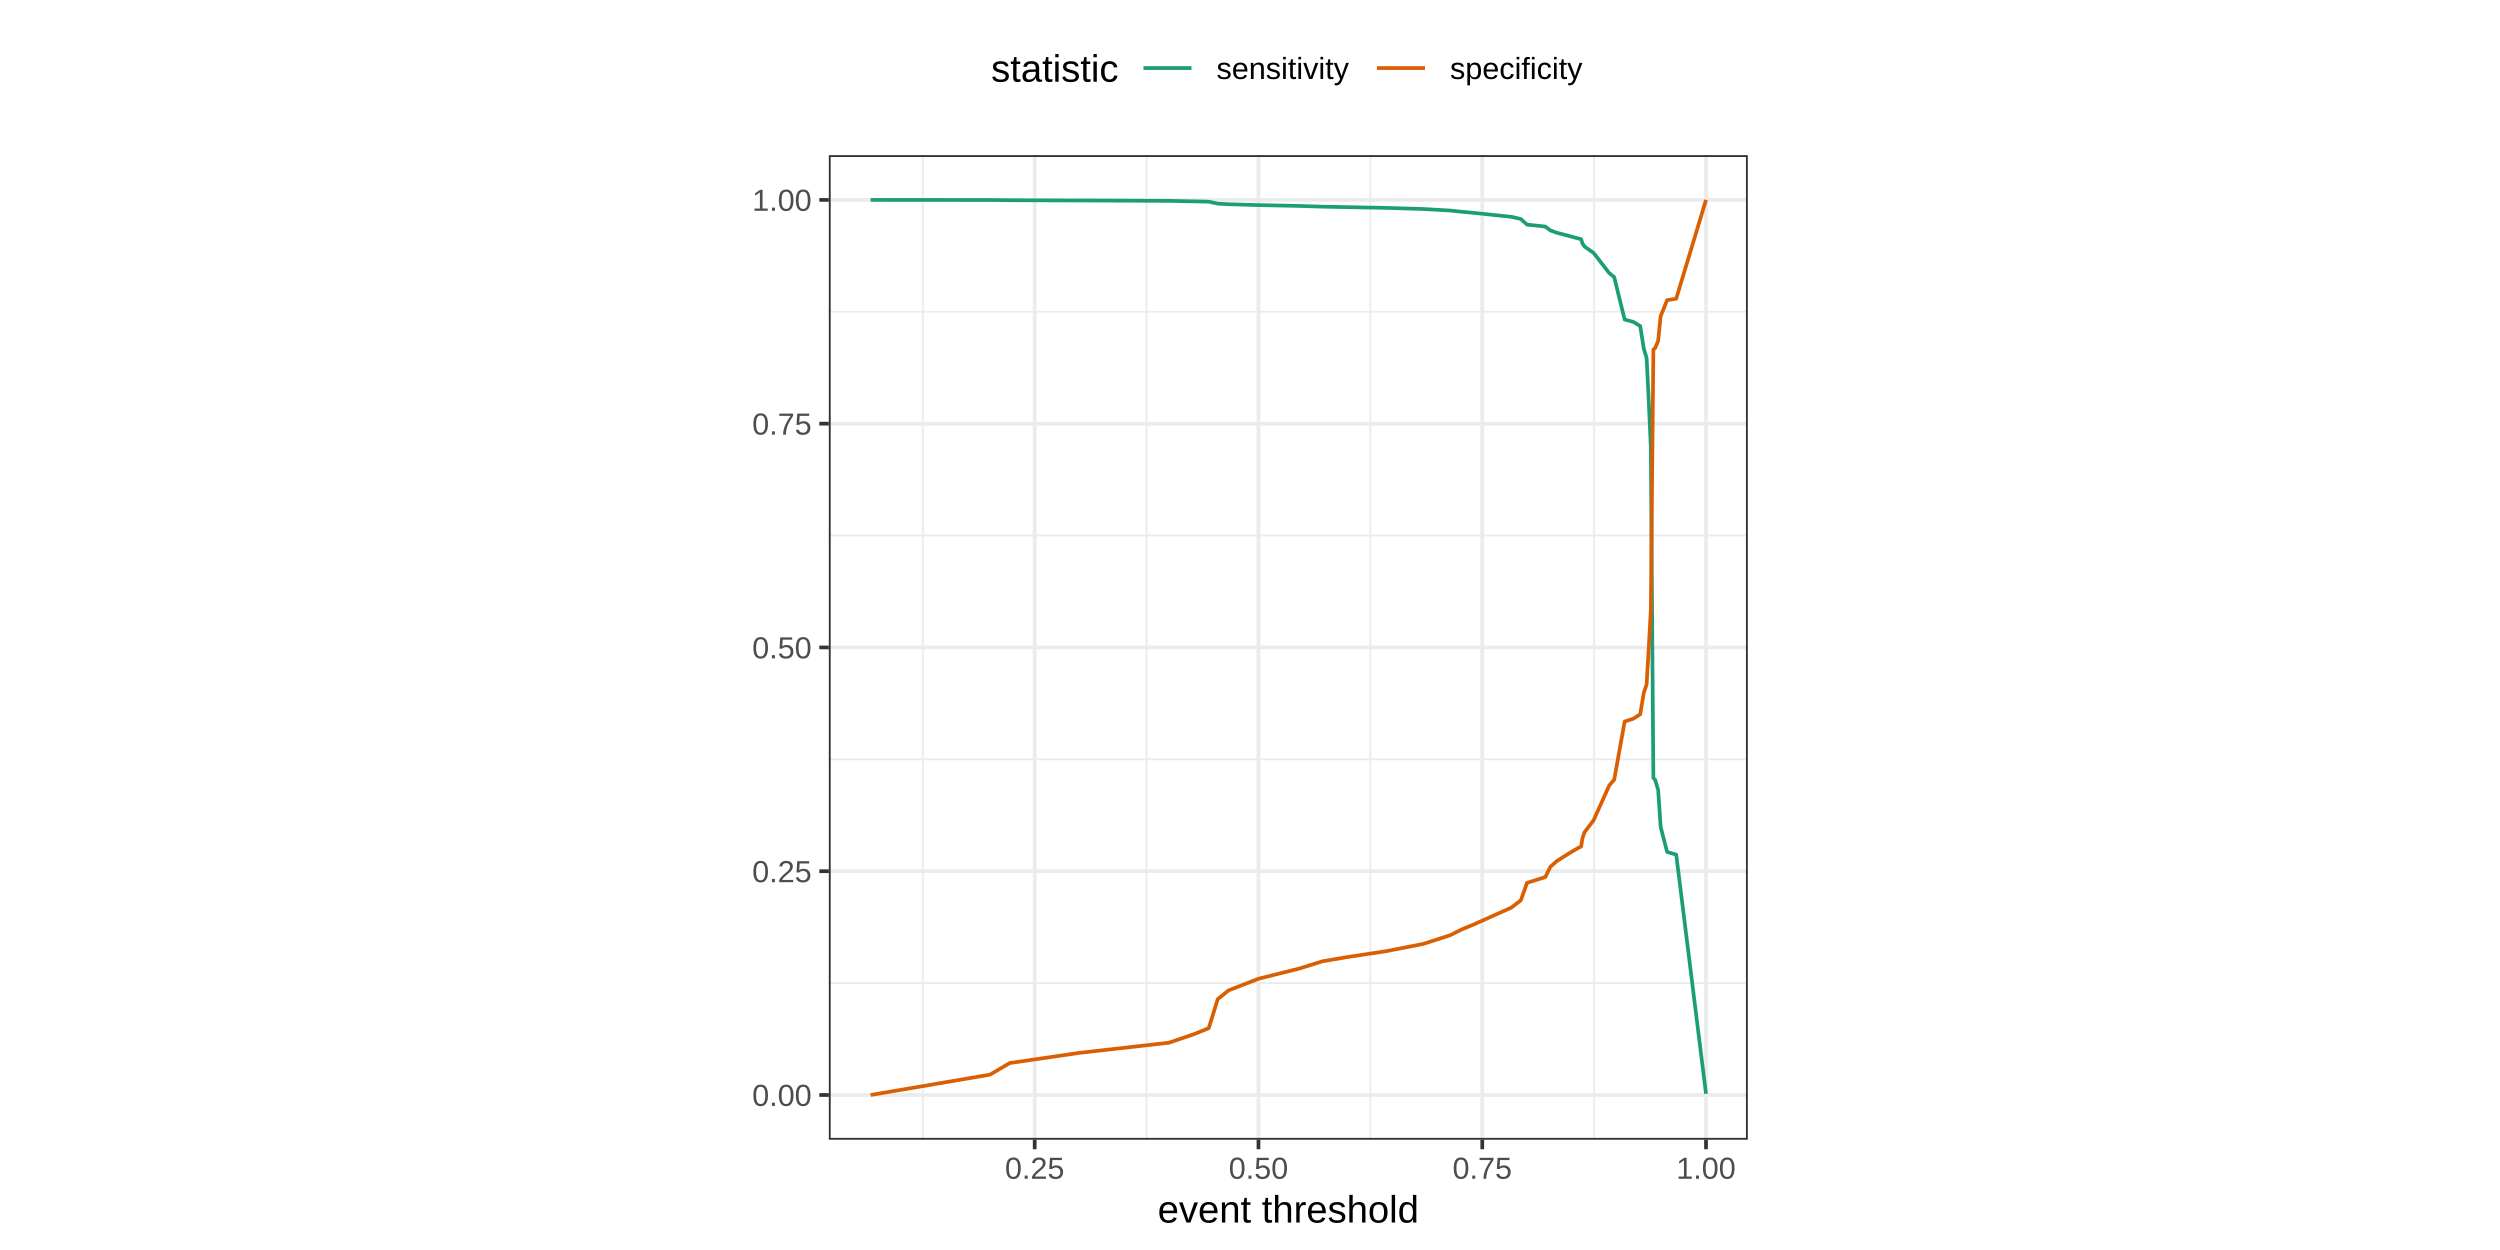
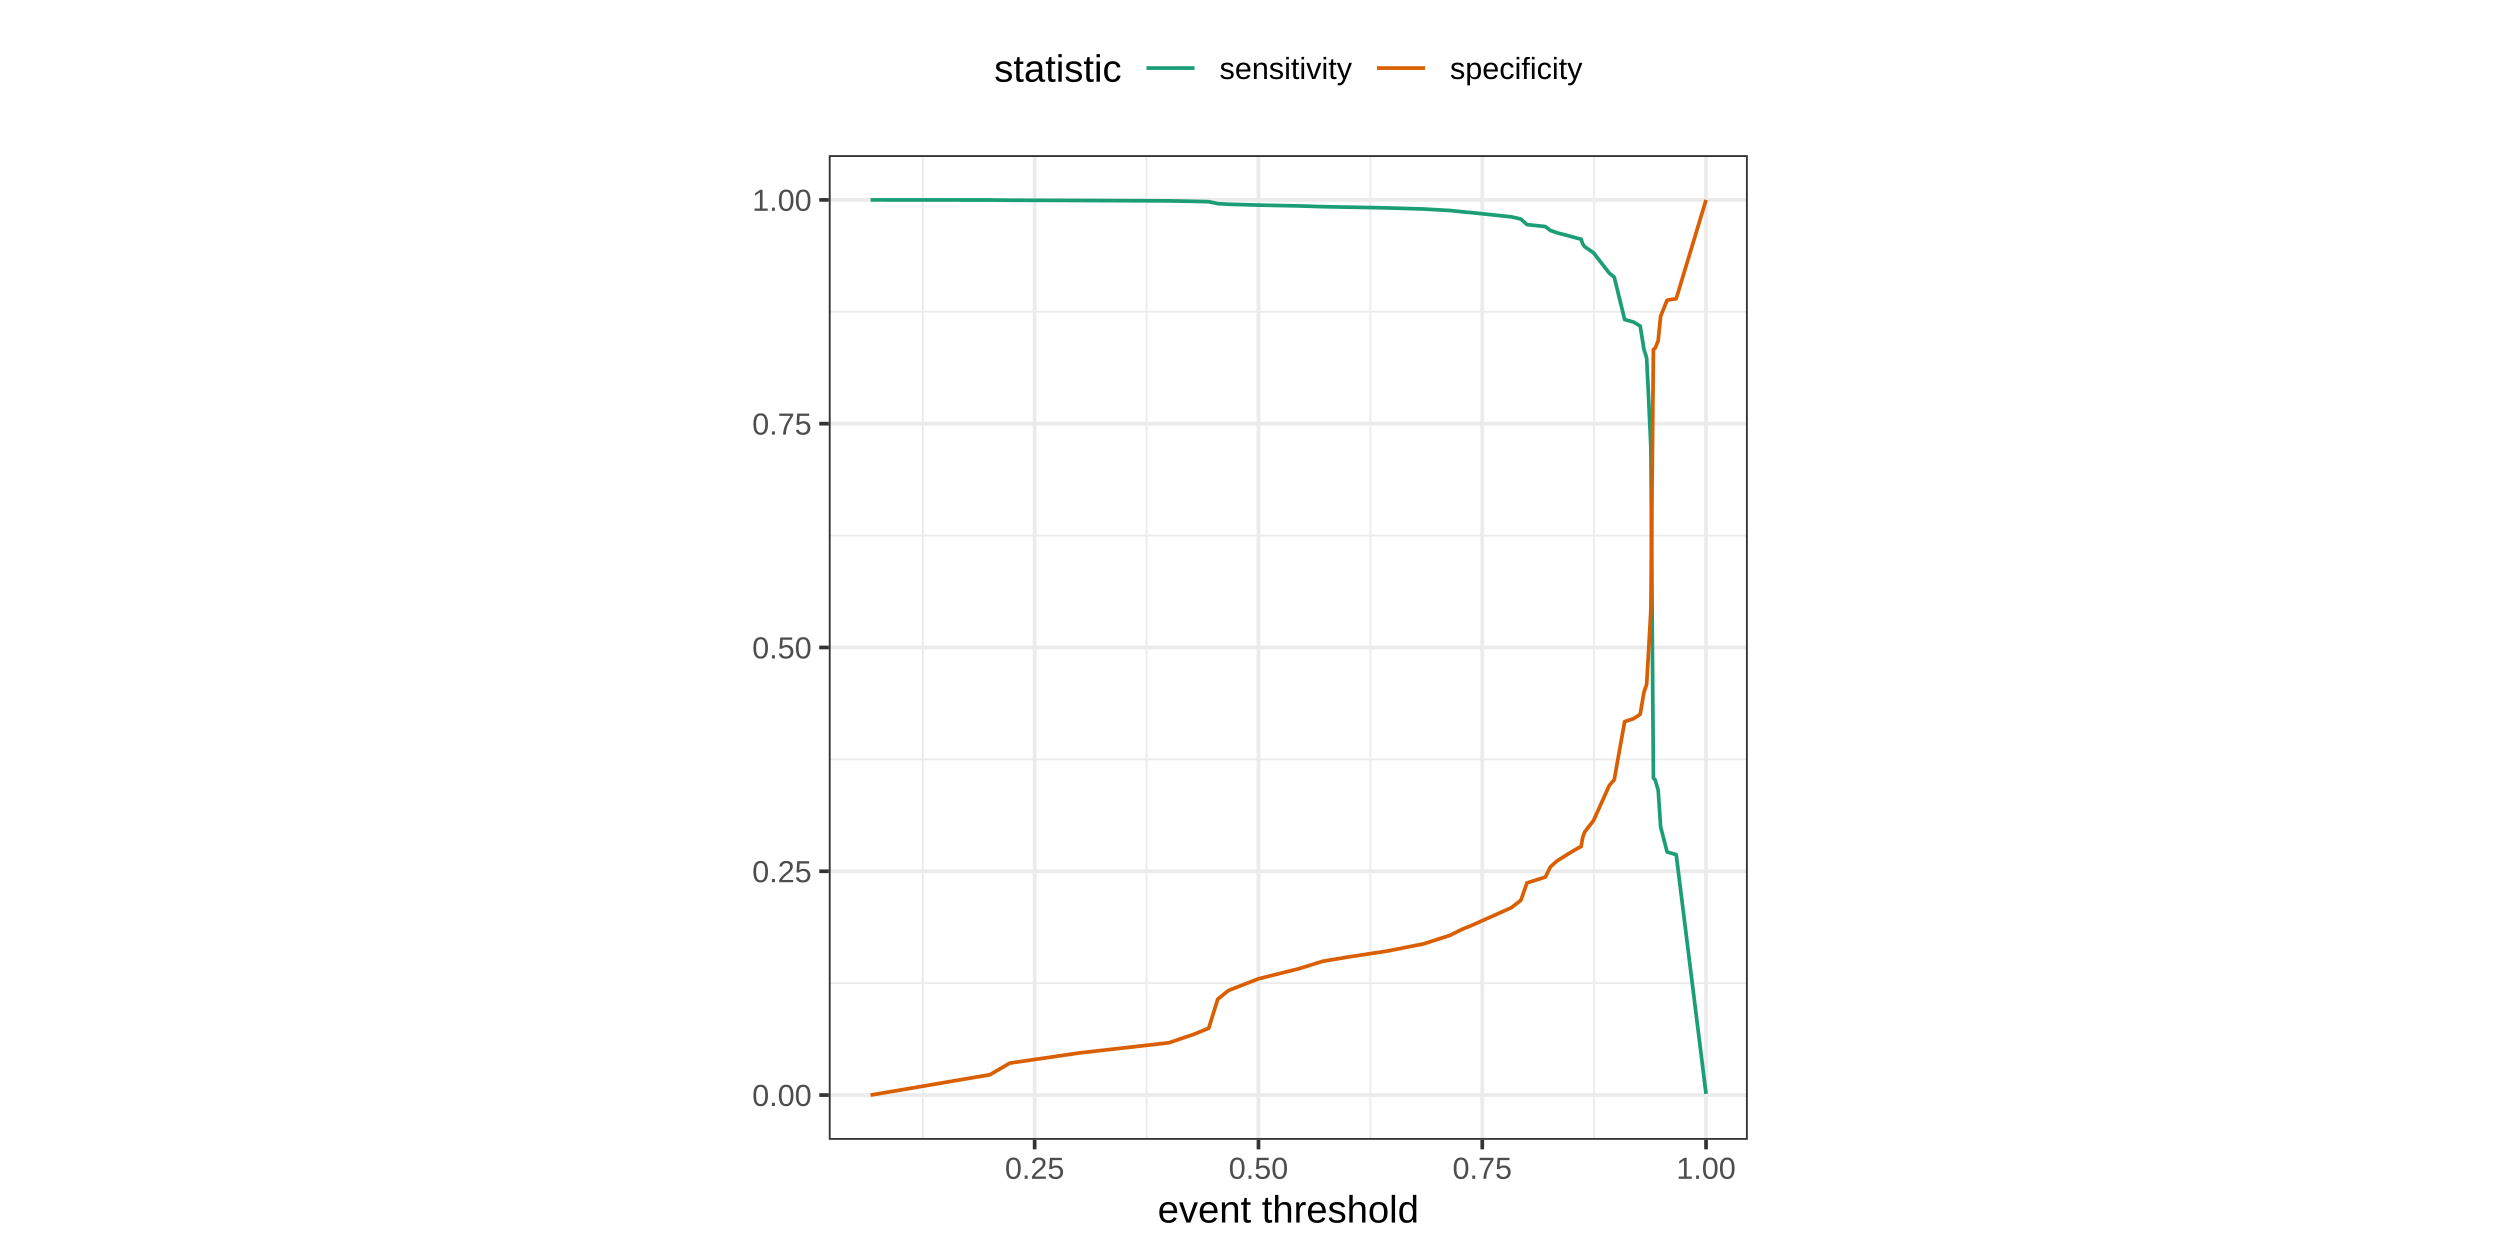
<svg xmlns="http://www.w3.org/2000/svg" class="svglite" width="720.00pt" height="360.00pt" viewBox="0 0 720.00 360.00">
  <defs>
    <style type="text/css">
    .svglite line, .svglite polyline, .svglite polygon, .svglite path, .svglite rect, .svglite circle {
      fill: none;
      stroke: #000000;
      stroke-linecap: round;
      stroke-linejoin: round;
      stroke-miterlimit: 10.00;
    }
    .svglite text {
      white-space: pre;
    }
  </style>
  </defs>
  <rect width="100%" height="100%" style="stroke: none; fill: #FFFFFF;" />
  <defs>
    <clipPath id="cpMC4wMHw3MjAuMDB8MC4wMHwzNjAuMDA=">
      <rect x="0.00" y="0.00" width="720.00" height="360.00" />
    </clipPath>
  </defs>
  <g clip-path="url(#cpMC4wMHw3MjAuMDB8MC4wMHwzNjAuMDA=)">
</g>
  <defs>
-     <clipPath id="cpMjExLjE2fDUwOC44NHwwLjAwfDM2MC4wMA==">
-       <rect x="211.16" y="0.00" width="297.69" height="360.00" />
+     <clipPath id="cpMjExLjE1fDUwOC44NXwwLjAwfDM2MC4wMA==">
+       <rect x="211.15" y="0.00" width="297.70" height="360.00" />
    </clipPath>
  </defs>
-   <g clip-path="url(#cpMjExLjE2fDUwOC44NHwwLjAwfDM2MC4wMA==)">
-     <rect x="211.16" y="0.00" width="297.69" height="360.00" style="stroke-width: 1.07; stroke: #FFFFFF; fill: #FFFFFF;" />
+   <g clip-path="url(#cpMjExLjE1fDUwOC44NXwwLjAwfDM2MC4wMA==)">
+     <rect x="211.15" y="0.00" width="297.70" height="360.00" style="stroke-width: 1.07; stroke: #FFFFFF; fill: #FFFFFF;" />
  </g>
  <g clip-path="url(#cpMC4wMHw3MjAuMDB8MC4wMHwzNjAuMDA=)">
</g>
  <defs>
-     <clipPath id="cpMjM4LjcwfDUwMy4zNnw0NC42OHwzMjguMjU=">
-       <rect x="238.70" y="44.68" width="264.67" height="283.57" />
+     <clipPath id="cpMjM4LjY5fDUwMy4zN3w0NC42OHwzMjguMjc=">
+       <rect x="238.69" y="44.68" width="264.68" height="283.59" />
    </clipPath>
  </defs>
-   <g clip-path="url(#cpMjM4LjcwfDUwMy4zNnw0NC42OHwzMjguMjU=)">
-     <rect x="238.70" y="44.68" width="264.67" height="283.57" style="stroke-width: 1.07; stroke: none; fill: #FFFFFF;" />
-     <polyline points="238.70,283.14 503.36,283.14 " style="stroke-width: 0.53; stroke: #EBEBEB; stroke-linecap: butt;" />
-     <polyline points="238.70,218.69 503.36,218.69 " style="stroke-width: 0.53; stroke: #EBEBEB; stroke-linecap: butt;" />
-     <polyline points="238.70,154.24 503.36,154.24 " style="stroke-width: 0.53; stroke: #EBEBEB; stroke-linecap: butt;" />
-     <polyline points="238.70,89.79 503.36,89.79 " style="stroke-width: 0.53; stroke: #EBEBEB; stroke-linecap: butt;" />
-     <polyline points="265.76,328.25 265.76,44.68 " style="stroke-width: 0.53; stroke: #EBEBEB; stroke-linecap: butt;" />
-     <polyline points="330.21,328.25 330.21,44.68 " style="stroke-width: 0.53; stroke: #EBEBEB; stroke-linecap: butt;" />
-     <polyline points="394.66,328.25 394.66,44.68 " style="stroke-width: 0.53; stroke: #EBEBEB; stroke-linecap: butt;" />
-     <polyline points="459.11,328.25 459.11,44.68 " style="stroke-width: 0.53; stroke: #EBEBEB; stroke-linecap: butt;" />
-     <polyline points="238.70,315.36 503.36,315.36 " style="stroke-width: 1.07; stroke: #EBEBEB; stroke-linecap: butt;" />
-     <polyline points="238.70,250.91 503.36,250.91 " style="stroke-width: 1.07; stroke: #EBEBEB; stroke-linecap: butt;" />
-     <polyline points="238.70,186.46 503.36,186.46 " style="stroke-width: 1.07; stroke: #EBEBEB; stroke-linecap: butt;" />
-     <polyline points="238.70,122.02 503.36,122.02 " style="stroke-width: 1.07; stroke: #EBEBEB; stroke-linecap: butt;" />
-     <polyline points="238.70,57.57 503.36,57.57 " style="stroke-width: 1.07; stroke: #EBEBEB; stroke-linecap: butt;" />
-     <polyline points="297.99,328.25 297.99,44.68 " style="stroke-width: 1.07; stroke: #EBEBEB; stroke-linecap: butt;" />
-     <polyline points="362.44,328.25 362.44,44.68 " style="stroke-width: 1.07; stroke: #EBEBEB; stroke-linecap: butt;" />
-     <polyline points="426.89,328.25 426.89,44.68 " style="stroke-width: 1.07; stroke: #EBEBEB; stroke-linecap: butt;" />
-     <polyline points="491.33,328.25 491.33,44.68 " style="stroke-width: 1.07; stroke: #EBEBEB; stroke-linecap: butt;" />
-     <polyline points="250.73,57.57 285.10,57.60 290.83,57.67 310.88,57.74 336.66,57.85 344.02,57.99 348.12,58.09 350.72,58.65 353.84,58.82 362.44,59.07 374.15,59.31 380.85,59.52 388.22,59.66 399.26,59.87 409.93,60.19 417.68,60.64 421.03,60.99 424.08,61.27 435.29,62.45 438.00,63.08 439.78,64.69 445.06,65.25 446.50,66.36 448.37,67.03 451.67,67.90 454.51,68.67 455.36,68.88 455.78,70.17 456.38,71.04 458.94,72.82 463.46,78.65 464.89,79.81 467.90,92.03 470.43,92.72 472.38,93.91 473.43,100.51 474.15,102.85 474.24,103.34 474.52,109.24 474.69,112.24 475.44,128.93 476.17,224.06 476.69,224.62 477.55,227.52 477.97,233.70 478.27,238.17 480.13,245.36 482.75,246.13 491.33,315.01 " style="stroke-width: 1.07; stroke: #1B9E77; stroke-linecap: butt;" />
-     <polyline points="250.73,315.36 285.10,309.50 290.83,306.15 310.88,303.22 336.66,300.30 344.02,297.78 348.12,296.11 350.72,287.74 353.84,285.23 362.44,281.88 374.15,278.95 380.85,276.86 388.22,275.60 399.26,273.93 409.93,271.84 417.68,269.33 421.03,267.65 424.08,266.40 435.29,261.38 438.00,259.28 439.78,254.26 445.06,252.59 446.50,249.66 448.37,247.98 451.67,245.89 454.51,244.22 455.36,243.80 455.78,241.29 456.38,239.61 458.94,236.27 463.46,226.22 464.89,224.55 467.90,207.81 470.43,206.97 472.38,205.71 473.43,199.44 474.15,197.35 474.24,196.93 474.52,191.90 474.69,189.39 475.44,175.58 476.17,100.67 476.69,100.25 477.55,98.16 477.97,93.98 478.27,91.05 480.13,86.44 482.75,86.02 491.33,57.57 " style="stroke-width: 1.07; stroke: #D95F02; stroke-linecap: butt;" />
-     <rect x="238.70" y="44.68" width="264.67" height="283.57" style="stroke-width: 1.07; stroke: #333333;" />
+   <g clip-path="url(#cpMjM4LjY5fDUwMy4zN3w0NC42OHwzMjguMjc=)">
+     <rect x="238.69" y="44.68" width="264.68" height="283.59" style="stroke-width: 1.07; stroke: none; fill: #FFFFFF;" />
+     <polyline points="238.69,283.15 503.37,283.15 " style="stroke-width: 0.53; stroke: #EBEBEB; stroke-linecap: butt;" />
+     <polyline points="238.69,218.70 503.37,218.70 " style="stroke-width: 0.53; stroke: #EBEBEB; stroke-linecap: butt;" />
+     <polyline points="238.69,154.25 503.37,154.25 " style="stroke-width: 0.53; stroke: #EBEBEB; stroke-linecap: butt;" />
+     <polyline points="238.69,89.79 503.37,89.79 " style="stroke-width: 0.53; stroke: #EBEBEB; stroke-linecap: butt;" />
+     <polyline points="265.76,328.27 265.76,44.68 " style="stroke-width: 0.53; stroke: #EBEBEB; stroke-linecap: butt;" />
+     <polyline points="330.21,328.27 330.21,44.68 " style="stroke-width: 0.53; stroke: #EBEBEB; stroke-linecap: butt;" />
+     <polyline points="394.66,328.27 394.66,44.68 " style="stroke-width: 0.53; stroke: #EBEBEB; stroke-linecap: butt;" />
+     <polyline points="459.11,328.27 459.11,44.68 " style="stroke-width: 0.53; stroke: #EBEBEB; stroke-linecap: butt;" />
+     <polyline points="238.69,315.38 503.37,315.38 " style="stroke-width: 1.07; stroke: #EBEBEB; stroke-linecap: butt;" />
+     <polyline points="238.69,250.92 503.37,250.92 " style="stroke-width: 1.07; stroke: #EBEBEB; stroke-linecap: butt;" />
+     <polyline points="238.69,186.47 503.37,186.47 " style="stroke-width: 1.07; stroke: #EBEBEB; stroke-linecap: butt;" />
+     <polyline points="238.69,122.02 503.37,122.02 " style="stroke-width: 1.07; stroke: #EBEBEB; stroke-linecap: butt;" />
+     <polyline points="238.69,57.57 503.37,57.57 " style="stroke-width: 1.07; stroke: #EBEBEB; stroke-linecap: butt;" />
+     <polyline points="297.98,328.27 297.98,44.68 " style="stroke-width: 1.07; stroke: #EBEBEB; stroke-linecap: butt;" />
+     <polyline points="362.44,328.27 362.44,44.68 " style="stroke-width: 1.07; stroke: #EBEBEB; stroke-linecap: butt;" />
+     <polyline points="426.89,328.27 426.89,44.68 " style="stroke-width: 1.07; stroke: #EBEBEB; stroke-linecap: butt;" />
+     <polyline points="491.34,328.27 491.34,44.68 " style="stroke-width: 1.07; stroke: #EBEBEB; stroke-linecap: butt;" />
+     <polyline points="250.72,57.57 285.09,57.60 290.82,57.67 310.87,57.74 336.66,57.85 344.02,57.99 348.11,58.09 350.72,58.65 353.84,58.82 362.44,59.07 374.16,59.31 380.85,59.52 388.22,59.66 399.27,59.87 409.93,60.19 417.68,60.64 421.03,60.99 424.09,61.27 435.30,62.46 438.00,63.08 439.78,64.69 445.07,65.25 446.50,66.37 448.37,67.03 451.68,67.90 454.51,68.67 455.37,68.88 455.78,70.17 456.38,71.04 458.95,72.83 463.47,78.66 464.90,79.81 467.90,92.03 470.44,92.73 472.38,93.91 473.44,100.51 474.15,102.85 474.25,103.34 474.53,109.24 474.69,112.24 475.45,128.93 476.18,224.07 476.69,224.63 477.55,227.53 477.97,233.71 478.27,238.18 480.13,245.37 482.75,246.14 491.34,315.03 " style="stroke-width: 1.07; stroke: #1B9E77; stroke-linecap: butt;" />
+     <polyline points="250.72,315.38 285.09,309.52 290.82,306.17 310.87,303.24 336.66,300.31 344.02,297.80 348.11,296.12 350.72,287.75 353.84,285.24 362.44,281.89 374.16,278.96 380.85,276.87 388.22,275.62 399.27,273.94 409.93,271.85 417.68,269.34 421.03,267.66 424.09,266.41 435.30,261.39 438.00,259.29 439.78,254.27 445.07,252.60 446.50,249.67 448.37,247.99 451.68,245.90 454.51,244.23 455.37,243.81 455.78,241.30 456.38,239.62 458.95,236.28 463.47,226.23 464.90,224.56 467.90,207.82 470.44,206.98 472.38,205.72 473.44,199.45 474.15,197.35 474.25,196.93 474.53,191.91 474.69,189.40 475.45,175.59 476.18,100.68 476.69,100.26 477.55,98.16 477.97,93.98 478.27,91.05 480.13,86.45 482.75,86.03 491.34,57.57 " style="stroke-width: 1.07; stroke: #D95F02; stroke-linecap: butt;" />
+     <rect x="238.69" y="44.68" width="264.68" height="283.59" style="stroke-width: 1.07; stroke: #333333;" />
  </g>
  <g clip-path="url(#cpMC4wMHw3MjAuMDB8MC4wMHwzNjAuMDA=)">
-     <text x="233.76" y="318.51" text-anchor="end" style="font-size: 8.80px;fill: #4D4D4D; font-family: &quot;Arial&quot;;" textLength="17.13px" lengthAdjust="spacingAndGlyphs">0.00</text>
-     <text x="233.76" y="254.07" text-anchor="end" style="font-size: 8.80px;fill: #4D4D4D; font-family: &quot;Arial&quot;;" textLength="17.13px" lengthAdjust="spacingAndGlyphs">0.25</text>
-     <text x="233.76" y="189.62" text-anchor="end" style="font-size: 8.80px;fill: #4D4D4D; font-family: &quot;Arial&quot;;" textLength="17.13px" lengthAdjust="spacingAndGlyphs">0.50</text>
+     <text x="233.76" y="318.53" text-anchor="end" style="font-size: 8.80px;fill: #4D4D4D; font-family: &quot;Arial&quot;;" textLength="17.13px" lengthAdjust="spacingAndGlyphs">0.00</text>
+     <text x="233.76" y="254.08" text-anchor="end" style="font-size: 8.80px;fill: #4D4D4D; font-family: &quot;Arial&quot;;" textLength="17.13px" lengthAdjust="spacingAndGlyphs">0.25</text>
+     <text x="233.76" y="189.63" text-anchor="end" style="font-size: 8.80px;fill: #4D4D4D; font-family: &quot;Arial&quot;;" textLength="17.13px" lengthAdjust="spacingAndGlyphs">0.50</text>
    <text x="233.76" y="125.17" text-anchor="end" style="font-size: 8.80px;fill: #4D4D4D; font-family: &quot;Arial&quot;;" textLength="17.13px" lengthAdjust="spacingAndGlyphs">0.75</text>
    <text x="233.76" y="60.72" text-anchor="end" style="font-size: 8.80px;fill: #4D4D4D; font-family: &quot;Arial&quot;;" textLength="17.13px" lengthAdjust="spacingAndGlyphs">1.00</text>
-     <polyline points="235.96,315.36 238.70,315.36 " style="stroke-width: 1.07; stroke: #333333; stroke-linecap: butt;" />
-     <polyline points="235.96,250.91 238.70,250.91 " style="stroke-width: 1.07; stroke: #333333; stroke-linecap: butt;" />
-     <polyline points="235.96,186.46 238.70,186.46 " style="stroke-width: 1.07; stroke: #333333; stroke-linecap: butt;" />
-     <polyline points="235.96,122.02 238.70,122.02 " style="stroke-width: 1.07; stroke: #333333; stroke-linecap: butt;" />
-     <polyline points="235.96,57.57 238.70,57.57 " style="stroke-width: 1.07; stroke: #333333; stroke-linecap: butt;" />
-     <polyline points="297.99,330.99 297.99,328.25 " style="stroke-width: 1.07; stroke: #333333; stroke-linecap: butt;" />
-     <polyline points="362.44,330.99 362.44,328.25 " style="stroke-width: 1.07; stroke: #333333; stroke-linecap: butt;" />
-     <polyline points="426.89,330.99 426.89,328.25 " style="stroke-width: 1.07; stroke: #333333; stroke-linecap: butt;" />
-     <polyline points="491.33,330.99 491.33,328.25 " style="stroke-width: 1.07; stroke: #333333; stroke-linecap: butt;" />
-     <text x="297.99" y="339.49" text-anchor="middle" style="font-size: 8.80px;fill: #4D4D4D; font-family: &quot;Arial&quot;;" textLength="17.13px" lengthAdjust="spacingAndGlyphs">0.25</text>
-     <text x="362.44" y="339.49" text-anchor="middle" style="font-size: 8.80px;fill: #4D4D4D; font-family: &quot;Arial&quot;;" textLength="17.13px" lengthAdjust="spacingAndGlyphs">0.50</text>
-     <text x="426.89" y="339.49" text-anchor="middle" style="font-size: 8.80px;fill: #4D4D4D; font-family: &quot;Arial&quot;;" textLength="17.13px" lengthAdjust="spacingAndGlyphs">0.75</text>
-     <text x="491.33" y="339.49" text-anchor="middle" style="font-size: 8.80px;fill: #4D4D4D; font-family: &quot;Arial&quot;;" textLength="17.13px" lengthAdjust="spacingAndGlyphs">1.00</text>
-     <text x="371.03" y="352.10" text-anchor="middle" style="font-size: 11.00px; font-family: &quot;Arial&quot;;" textLength="75.23px" lengthAdjust="spacingAndGlyphs">event threshold</text>
-     <rect x="279.97" y="5.48" width="182.12" height="28.24" style="stroke-width: 1.07; stroke: none; fill: #FFFFFF;" />
-     <text x="285.45" y="23.54" style="font-size: 11.00px; font-family: &quot;Arial&quot;;" textLength="36.66px" lengthAdjust="spacingAndGlyphs">statistic</text>
-     <rect x="327.60" y="10.96" width="17.28" height="17.28" style="stroke-width: 1.07; stroke: none; fill: #FFFFFF;" />
-     <line x1="329.33" y1="19.60" x2="343.15" y2="19.60" style="stroke-width: 1.07; stroke: #1B9E77; stroke-linecap: butt;" />
-     <rect x="394.85" y="10.96" width="17.28" height="17.28" style="stroke-width: 1.07; stroke: none; fill: #FFFFFF;" />
-     <line x1="396.57" y1="19.60" x2="410.40" y2="19.60" style="stroke-width: 1.07; stroke: #D95F02; stroke-linecap: butt;" />
-     <text x="350.36" y="22.75" style="font-size: 8.80px; font-family: &quot;Arial&quot;;" textLength="38.12px" lengthAdjust="spacingAndGlyphs">sensitivity</text>
-     <text x="417.61" y="22.75" style="font-size: 8.80px; font-family: &quot;Arial&quot;;" textLength="38.12px" lengthAdjust="spacingAndGlyphs">specificity</text>
+     <polyline points="235.95,315.38 238.69,315.38 " style="stroke-width: 1.07; stroke: #333333; stroke-linecap: butt;" />
+     <polyline points="235.95,250.92 238.69,250.92 " style="stroke-width: 1.07; stroke: #333333; stroke-linecap: butt;" />
+     <polyline points="235.95,186.47 238.69,186.47 " style="stroke-width: 1.07; stroke: #333333; stroke-linecap: butt;" />
+     <polyline points="235.95,122.02 238.69,122.02 " style="stroke-width: 1.07; stroke: #333333; stroke-linecap: butt;" />
+     <polyline points="235.95,57.57 238.69,57.57 " style="stroke-width: 1.07; stroke: #333333; stroke-linecap: butt;" />
+     <polyline points="297.98,331.01 297.98,328.27 " style="stroke-width: 1.07; stroke: #333333; stroke-linecap: butt;" />
+     <polyline points="362.44,331.01 362.44,328.27 " style="stroke-width: 1.07; stroke: #333333; stroke-linecap: butt;" />
+     <polyline points="426.89,331.01 426.89,328.27 " style="stroke-width: 1.07; stroke: #333333; stroke-linecap: butt;" />
+     <polyline points="491.34,331.01 491.34,328.27 " style="stroke-width: 1.07; stroke: #333333; stroke-linecap: butt;" />
+     <text x="297.98" y="339.50" text-anchor="middle" style="font-size: 8.80px;fill: #4D4D4D; font-family: &quot;Arial&quot;;" textLength="17.13px" lengthAdjust="spacingAndGlyphs">0.25</text>
+     <text x="362.44" y="339.50" text-anchor="middle" style="font-size: 8.80px;fill: #4D4D4D; font-family: &quot;Arial&quot;;" textLength="17.13px" lengthAdjust="spacingAndGlyphs">0.50</text>
+     <text x="426.89" y="339.50" text-anchor="middle" style="font-size: 8.80px;fill: #4D4D4D; font-family: &quot;Arial&quot;;" textLength="17.13px" lengthAdjust="spacingAndGlyphs">0.75</text>
+     <text x="491.34" y="339.50" text-anchor="middle" style="font-size: 8.80px;fill: #4D4D4D; font-family: &quot;Arial&quot;;" textLength="17.13px" lengthAdjust="spacingAndGlyphs">1.00</text>
+     <text x="371.03" y="352.09" text-anchor="middle" style="font-size: 11.00px; font-family: &quot;Arial&quot;;" textLength="75.23px" lengthAdjust="spacingAndGlyphs">event threshold</text>
+     <rect x="280.86" y="5.48" width="180.35" height="28.24" style="stroke-width: 1.07; stroke: none; fill: #FFFFFF;" />
+     <text x="286.34" y="23.54" style="font-size: 11.00px; font-family: &quot;Arial&quot;;" textLength="36.66px" lengthAdjust="spacingAndGlyphs">statistic</text>
+     <rect x="328.48" y="10.96" width="17.28" height="17.28" style="stroke-width: 1.07; stroke: none; fill: #FFFFFF;" />
+     <line x1="330.21" y1="19.60" x2="344.03" y2="19.60" style="stroke-width: 1.07; stroke: #1B9E77; stroke-linecap: butt;" />
+     <rect x="394.84" y="10.96" width="17.28" height="17.28" style="stroke-width: 1.07; stroke: none; fill: #FFFFFF;" />
+     <line x1="396.57" y1="19.60" x2="410.39" y2="19.60" style="stroke-width: 1.07; stroke: #D95F02; stroke-linecap: butt;" />
+     <text x="351.24" y="22.75" style="font-size: 8.80px; font-family: &quot;Arial&quot;;" textLength="38.12px" lengthAdjust="spacingAndGlyphs">sensitivity</text>
+     <text x="417.60" y="22.75" style="font-size: 8.80px; font-family: &quot;Arial&quot;;" textLength="38.12px" lengthAdjust="spacingAndGlyphs">specificity</text>
  </g>
</svg>
